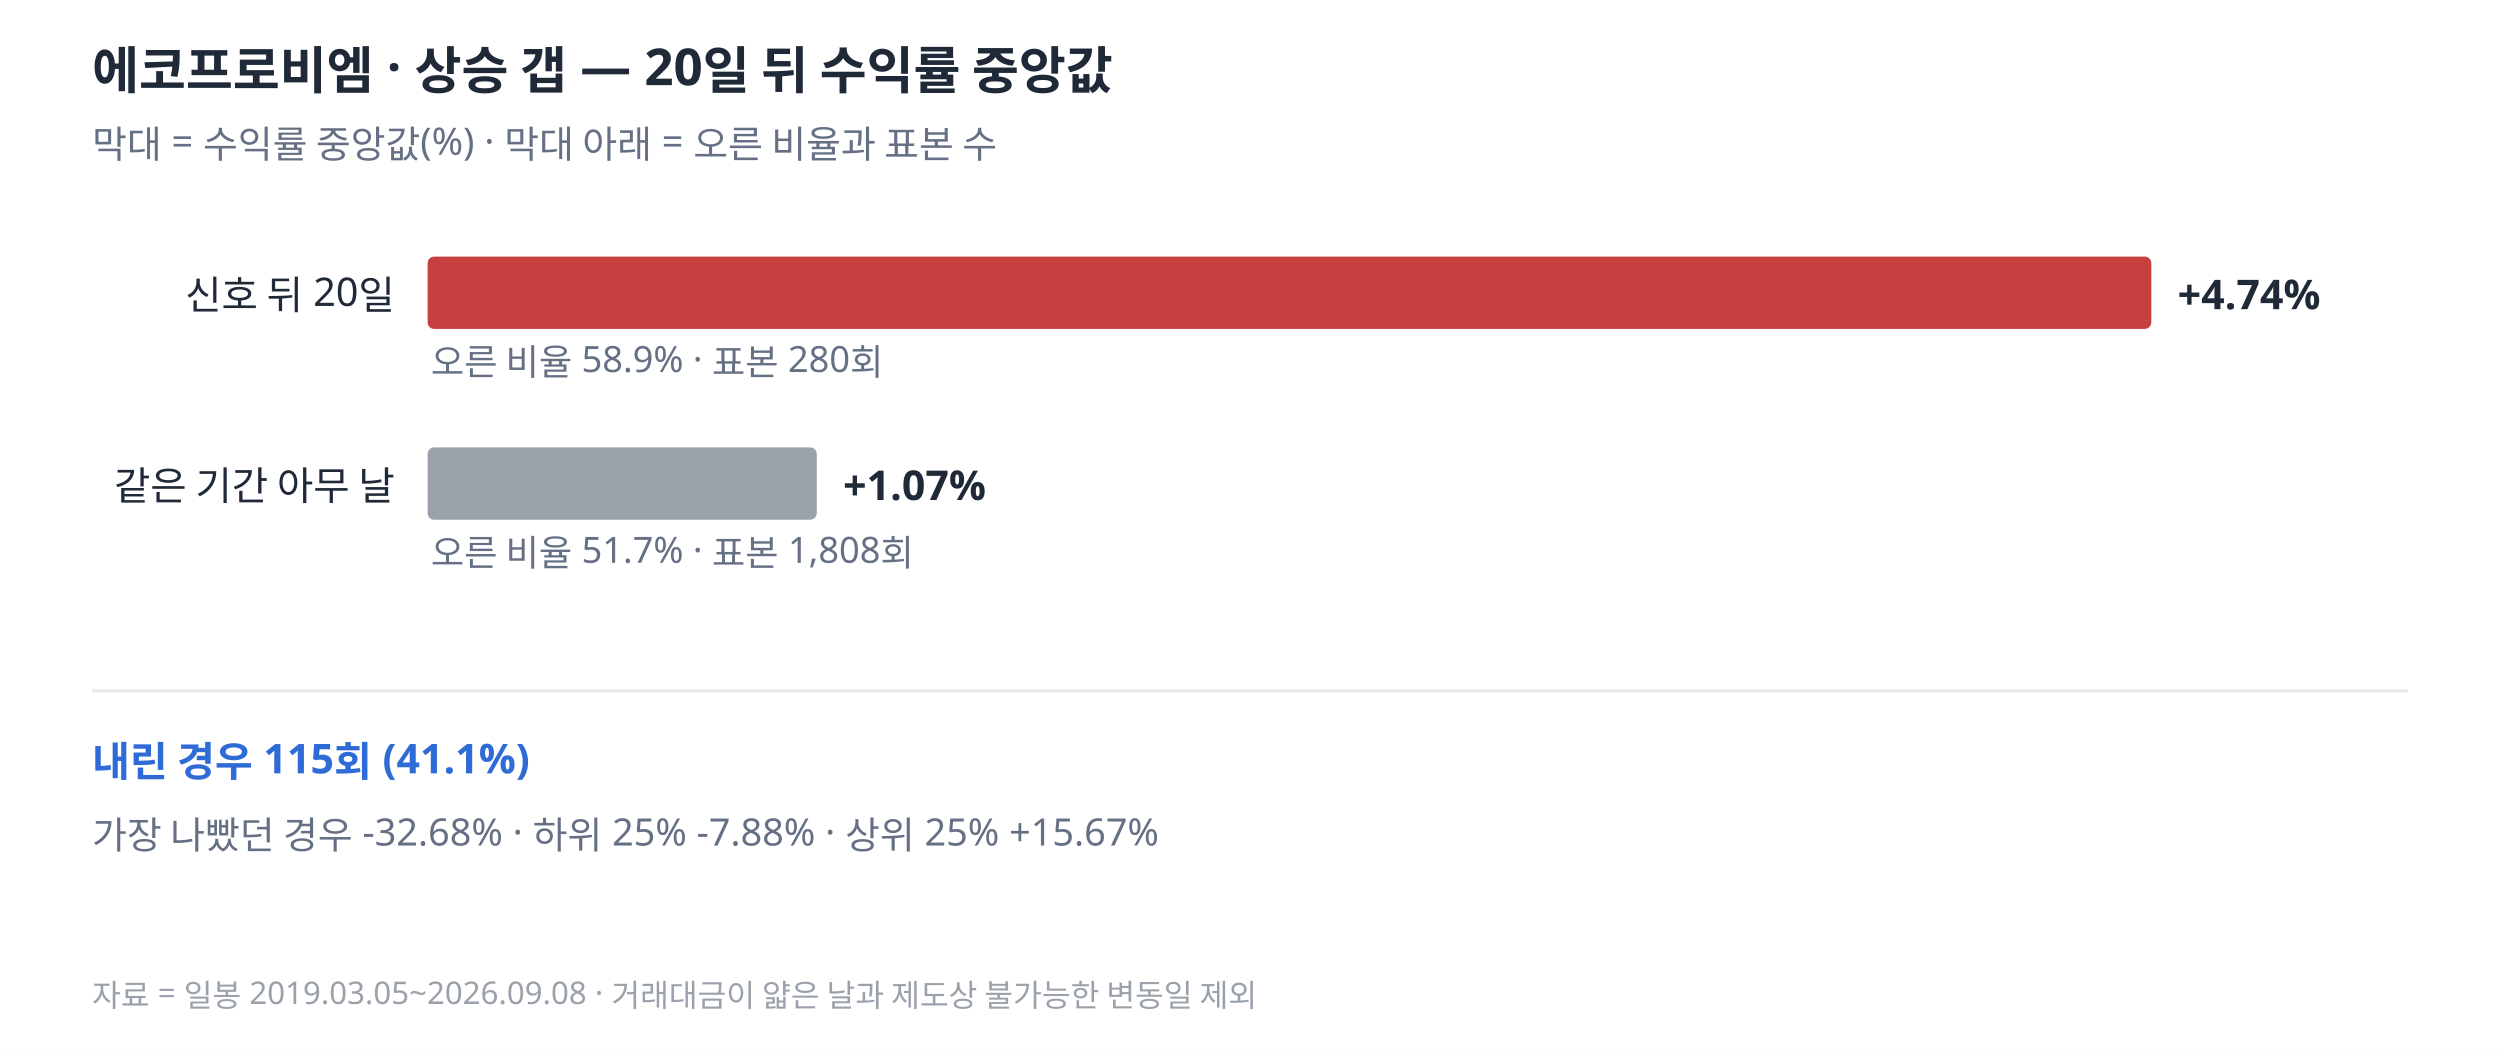
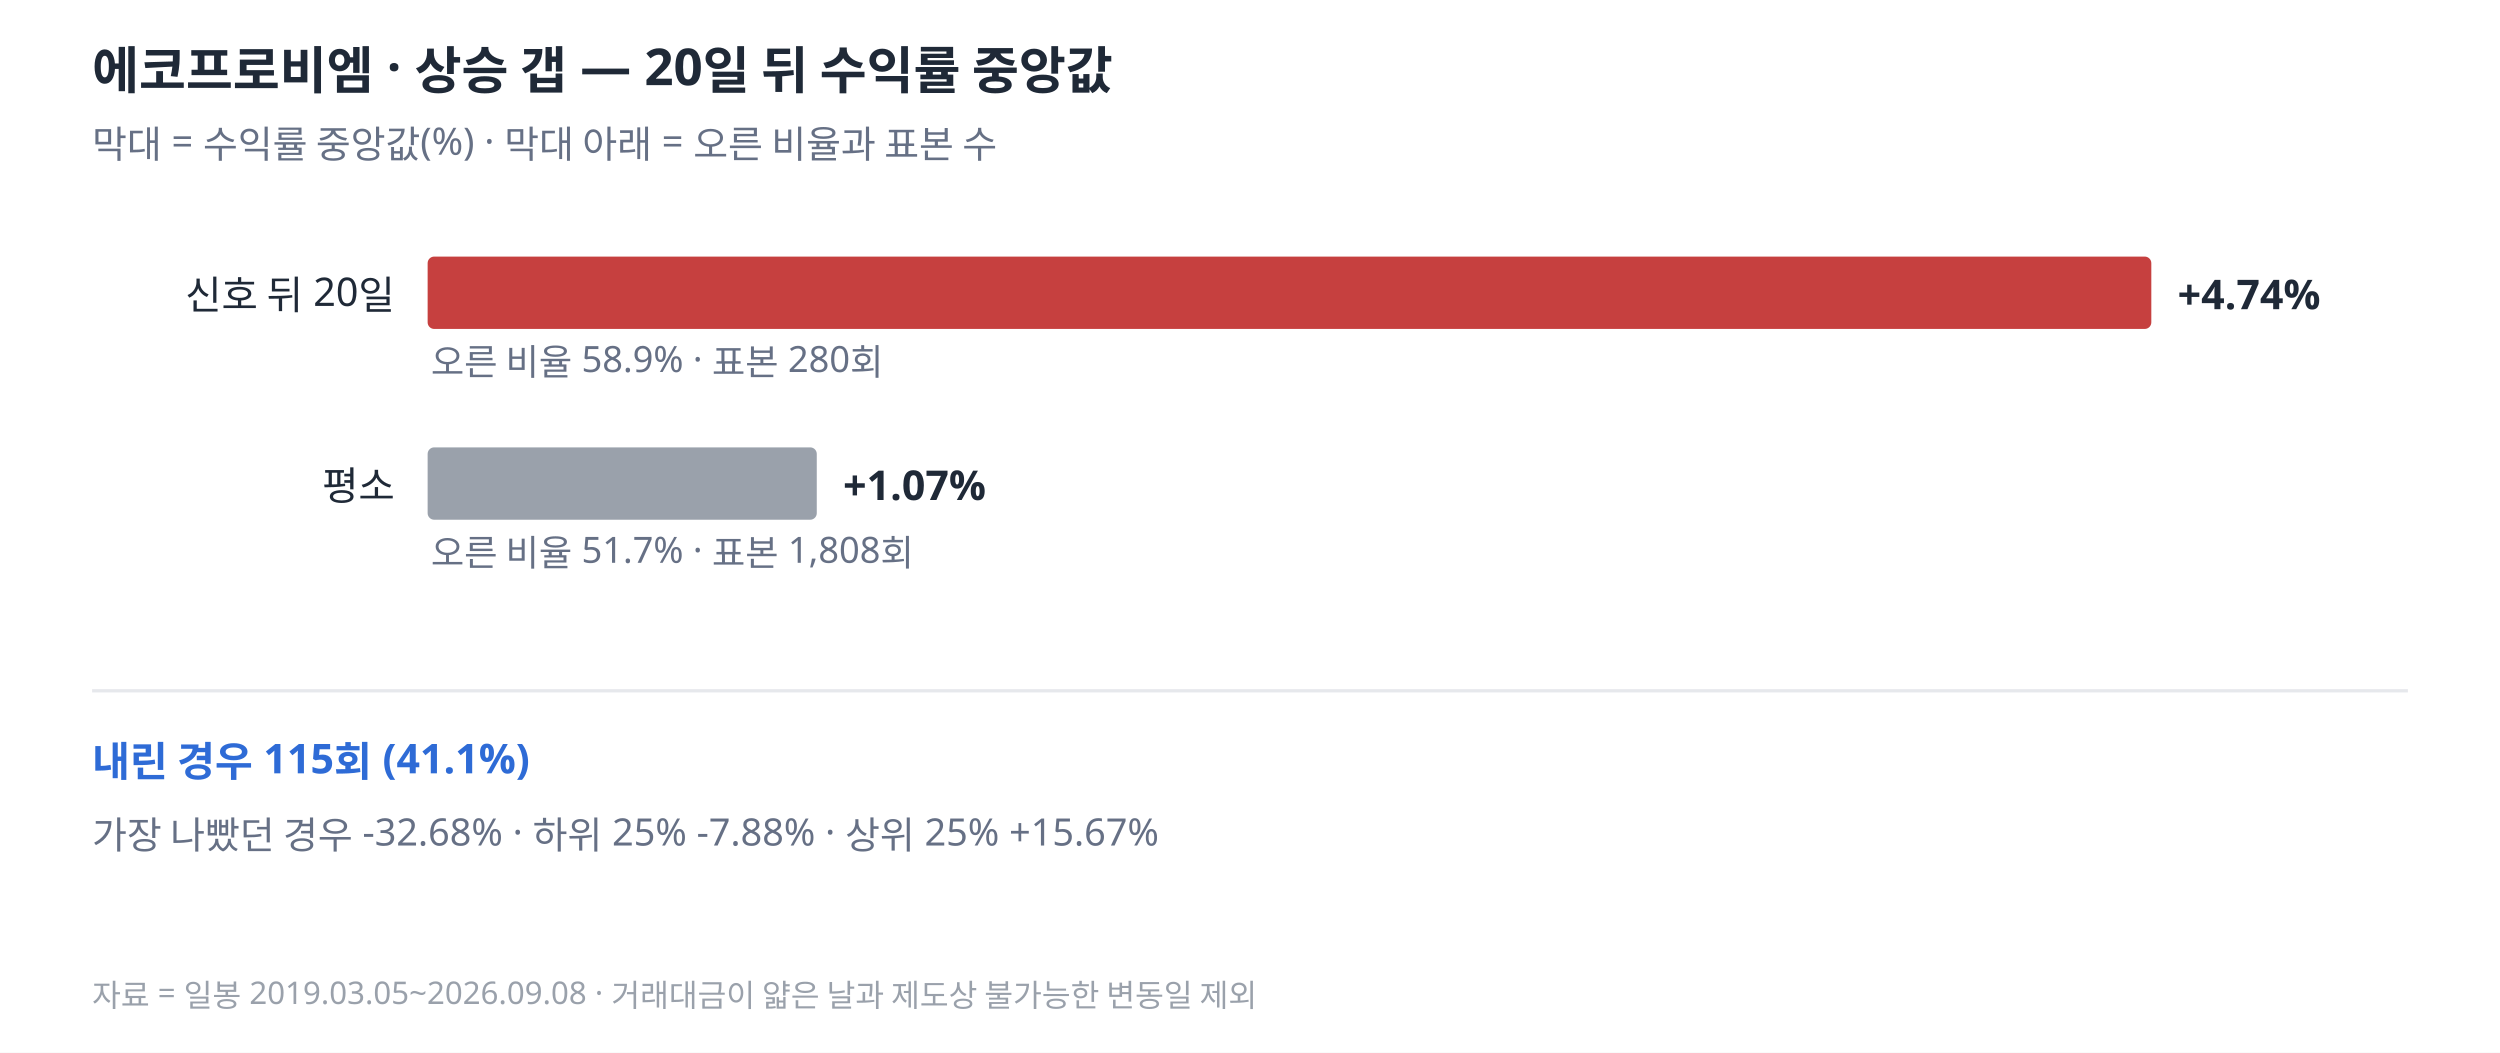
<svg xmlns="http://www.w3.org/2000/svg" viewBox="0 0 760 320" width="760" height="320" font-family="Malgun Gothic, 맑은 고딕, sans-serif">
  <rect width="760" height="320" fill="#FFFFFF" />
  <text x="28" y="27" font-size="15.5" font-weight="700" fill="#1F2937">에코프로비엠 · 상승 갭 — 20일 뒤 수익률 중앙값</text>
  <text x="28" y="48" font-size="11.5" fill="#667085">막대 = 수익률 중앙값(%) · 막대 아래 = 오른 비율과 표본 수</text>
  <text x="120" y="94" font-size="12" text-anchor="end" fill="#1F2937">신호 뒤 20일</text>
  <rect x="130.0" y="78" width="524.0" height="22" fill="#C6403F" rx="2" />
  <text x="662.0" y="94" font-size="12.5" font-weight="700" fill="#1F2937">+4.74%</text>
  <text x="131.0" y="114" font-size="11" fill="#667085">오른 비율 58.9% · 표본 280회</text>
-   <text x="120" y="152" font-size="12" text-anchor="end" fill="#1F2937">같은 기간 아무 날</text>
+   <text x="120" y="152" font-size="12" text-anchor="end" fill="#1F2937">평소</text>
  <rect x="130.0" y="136" width="118.3" height="22" fill="#9AA1AB" rx="2" />
  <text x="256.3" y="152" font-size="12.5" font-weight="700" fill="#1F2937">+1.07%</text>
  <text x="131.0" y="172" font-size="11" fill="#667085">오른 비율 51.7% · 표본 1,808회</text>
  <line x1="28" y1="210" x2="732" y2="210" stroke="#E6E8EC" />
  <text x="28" y="236" font-size="12.5" font-weight="700" fill="#2E6BD6">내린 경우 115회 (41.1%)</text>
  <text x="28" y="258" font-size="11.5" fill="#667085">가장 나빴던 경우 -32.68% · 하위 25% -7.88% · 상위 25% +15.67%</text>
  <text x="28" y="306" font-size="9.5" fill="#9AA1AB">자료 = 일봉 2019.03.05~2026.09.08 · 거래대금이 얇은 날과 제도상 불가능한 변동일 제외</text>
</svg>
